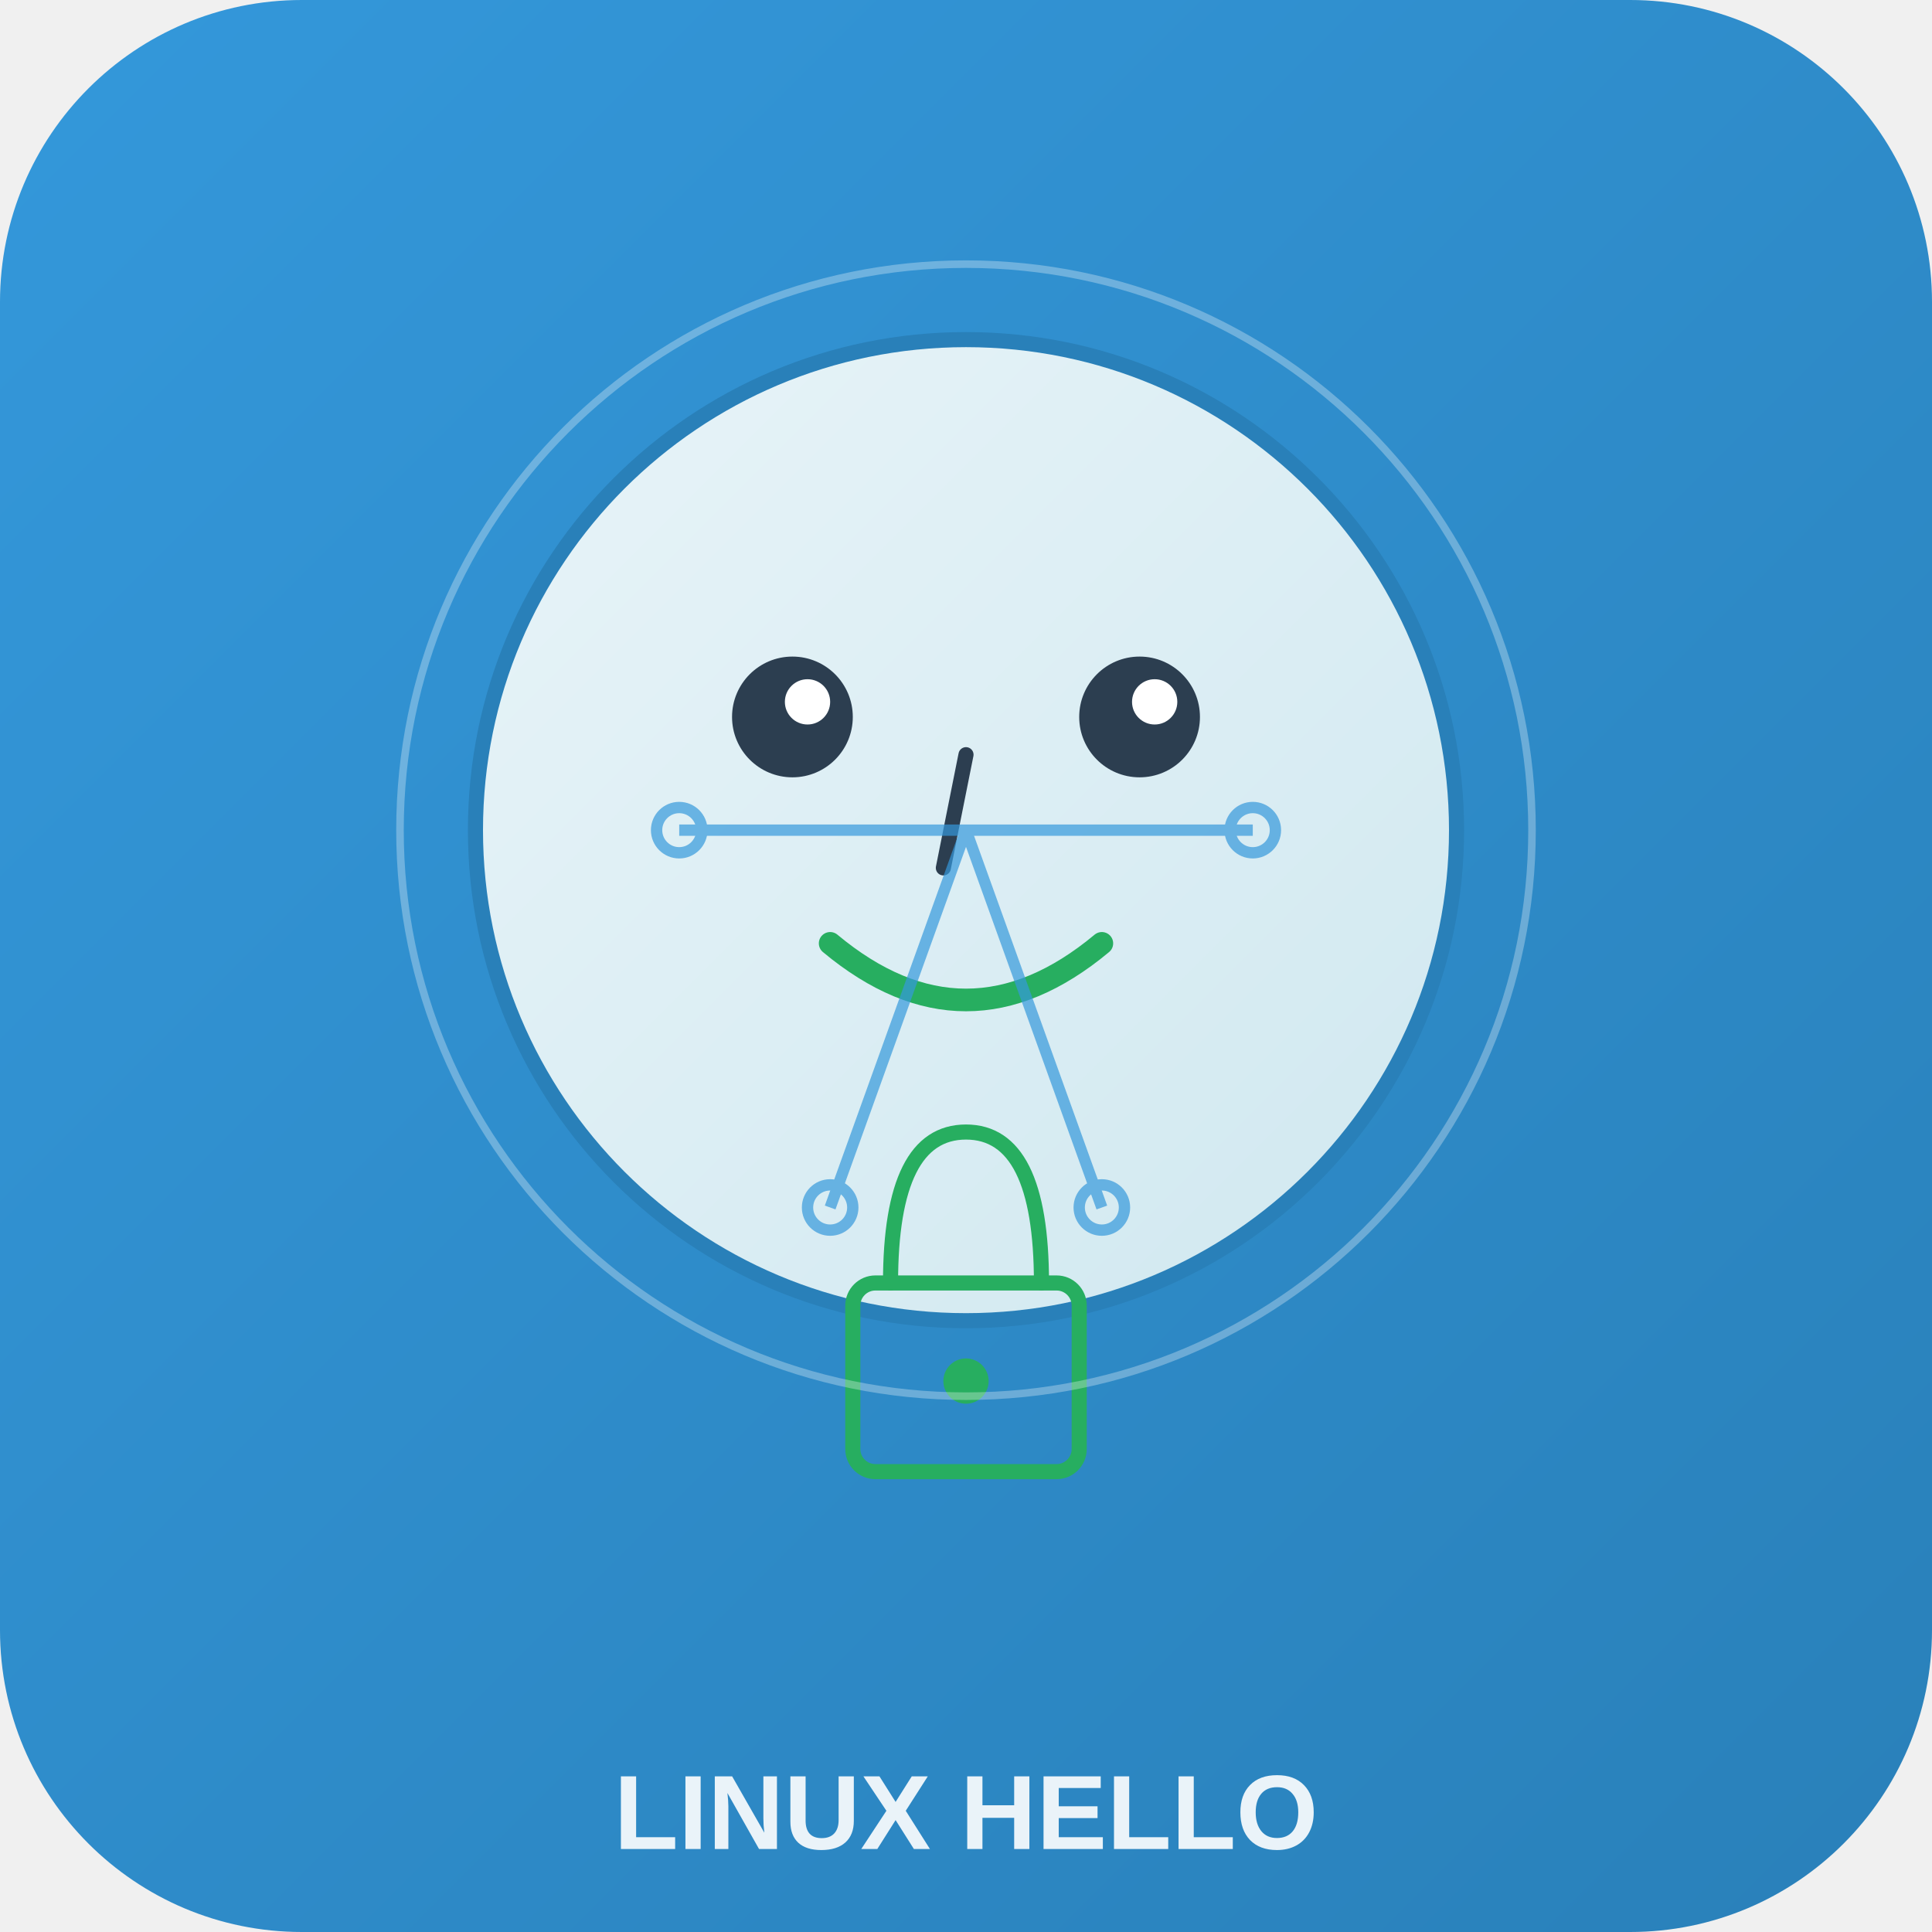
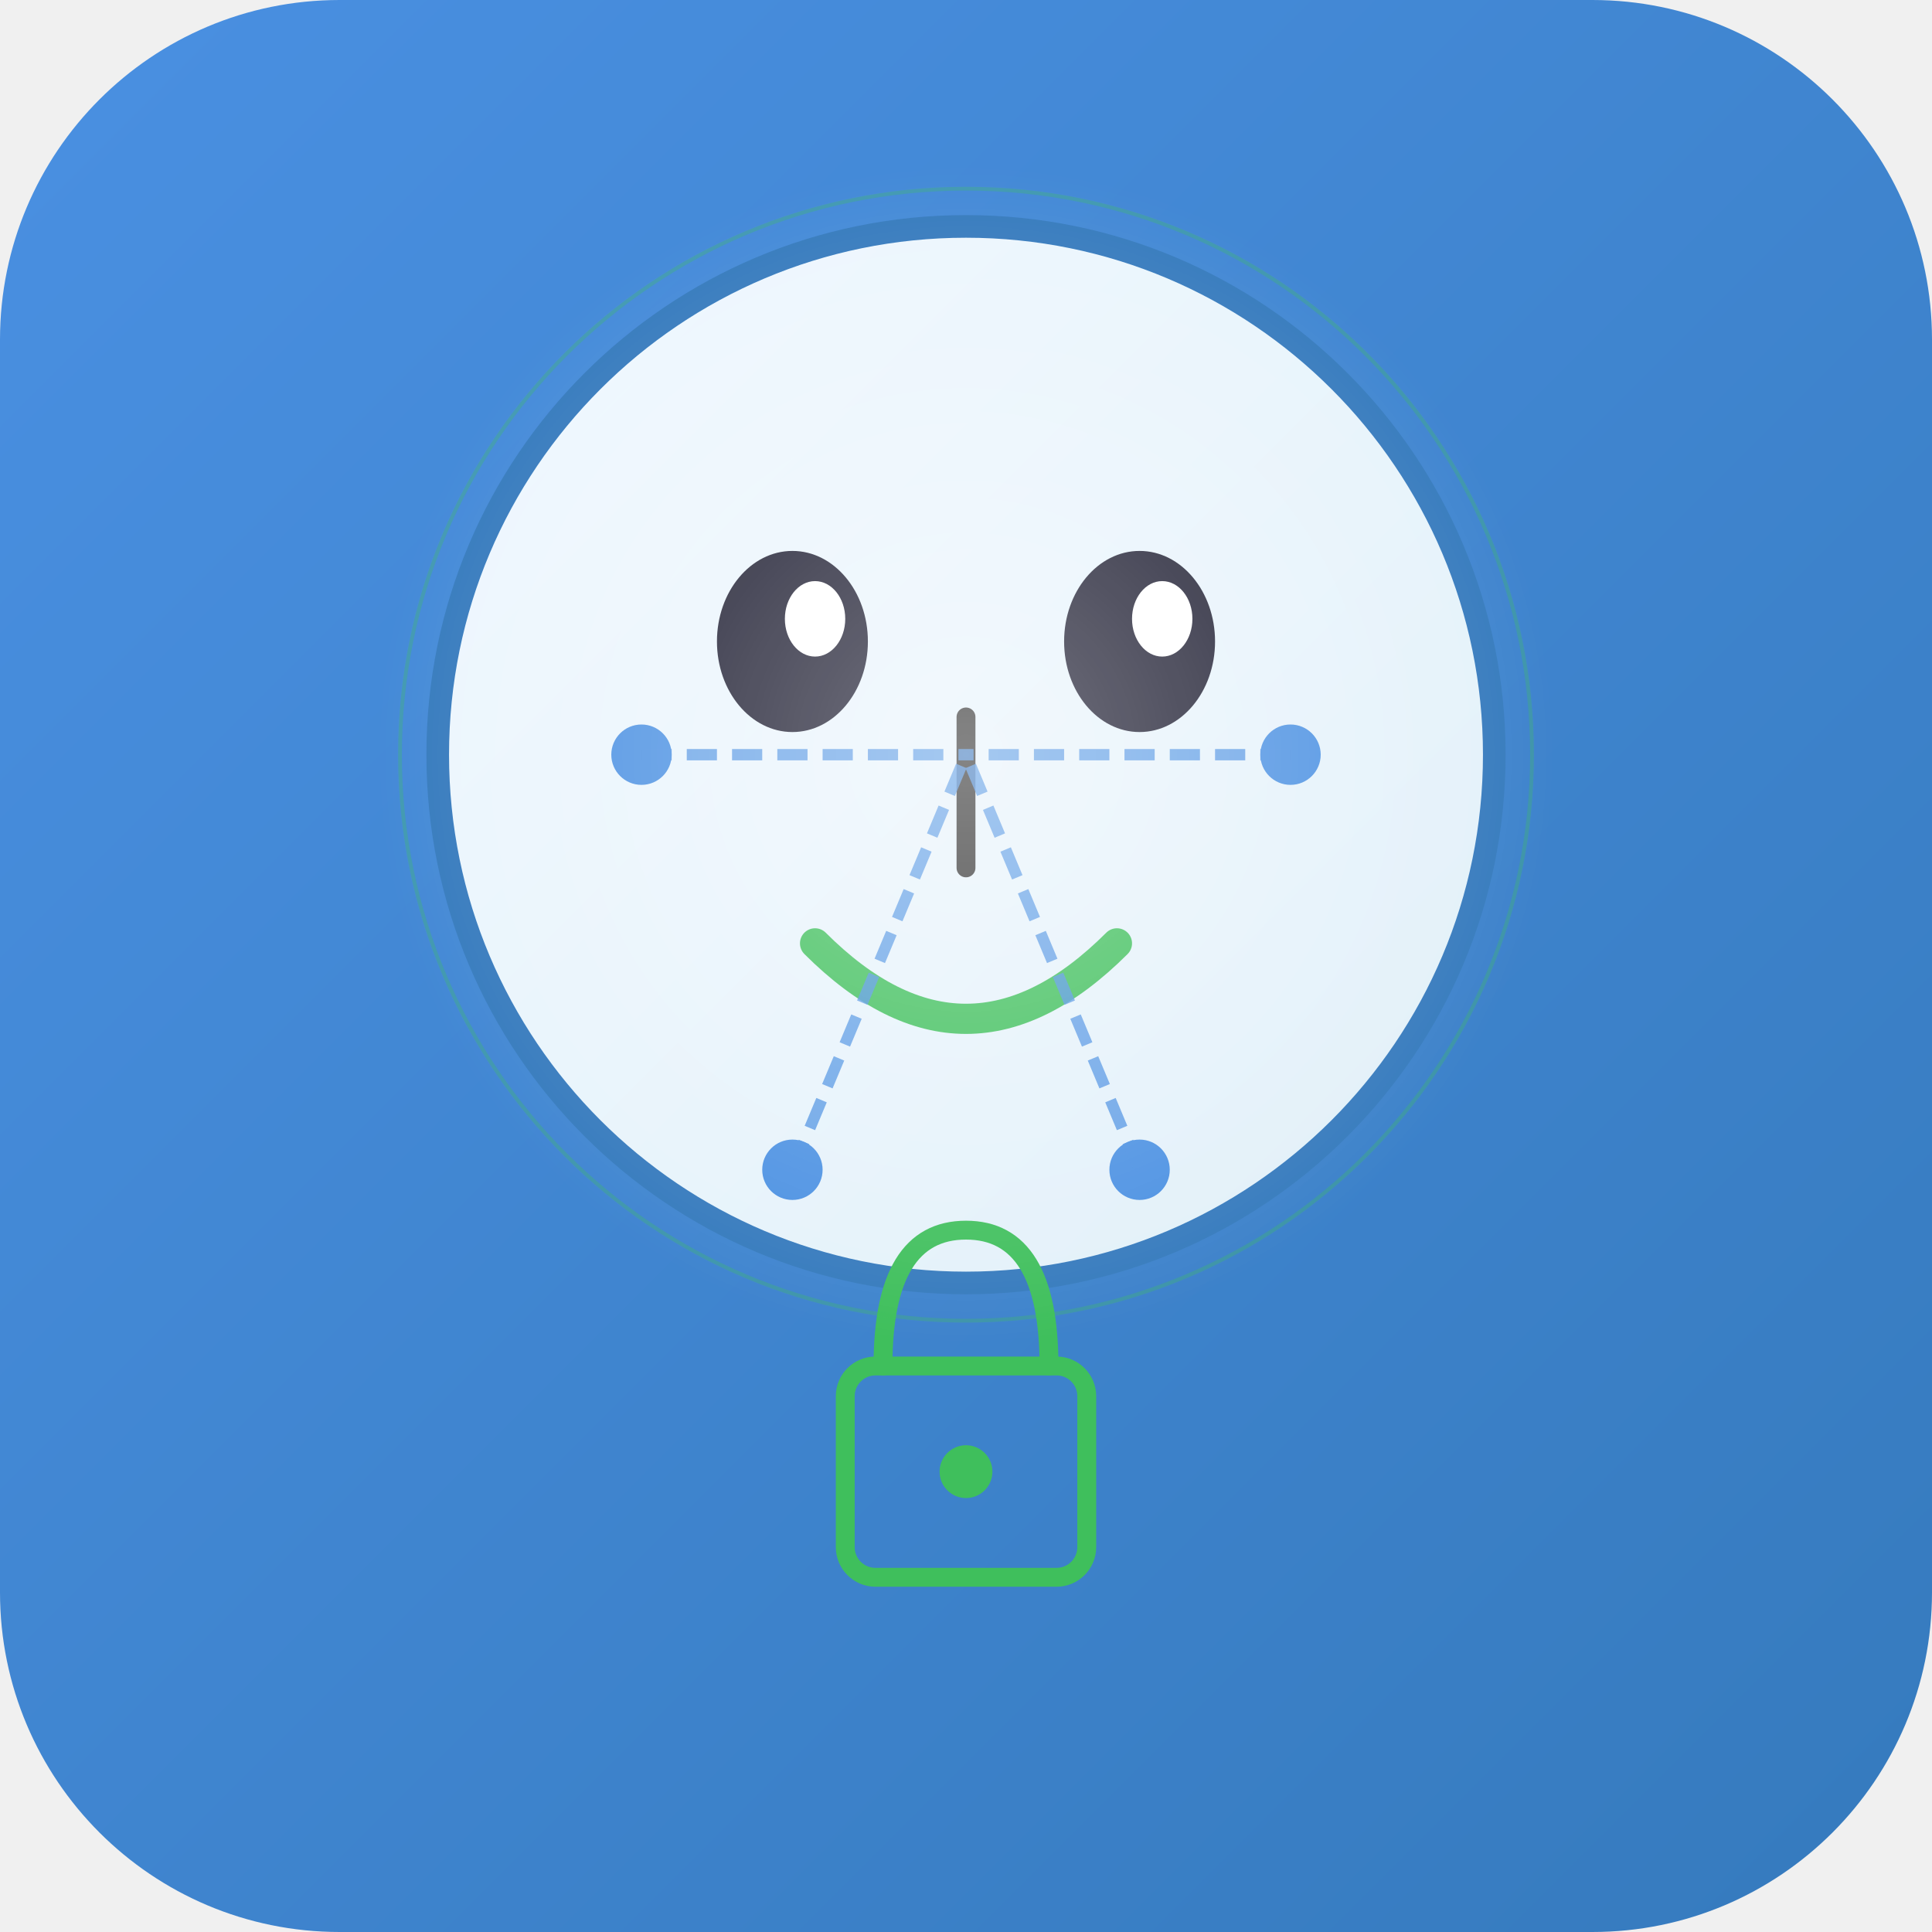
<svg xmlns="http://www.w3.org/2000/svg" width="256" height="256" viewBox="0 0 256 256">
  <defs>
    <linearGradient id="bgGradient" x1="0%" y1="0%" x2="100%" y2="100%">
-       <stop offset="0%" style="stop-color:#3498db;stop-opacity:1" />
-       <stop offset="100%" style="stop-color:#2980b9;stop-opacity:1" />
+       <stop offset="0%" style="stop-color:#4A90E2;stop-opacity:1" />
+       <stop offset="100%" style="stop-color:#357ABD;stop-opacity:1" />
    </linearGradient>
    <linearGradient id="faceGradient" x1="0%" y1="0%" x2="100%" y2="100%">
-       <stop offset="0%" style="stop-color:#e8f4f8;stop-opacity:1" />
-       <stop offset="100%" style="stop-color:#d0e8f0;stop-opacity:1" />
+       <stop offset="0%" style="stop-color:#F0F8FF;stop-opacity:1" />
+       <stop offset="100%" style="stop-color:#E0EFF8;stop-opacity:1" />
    </linearGradient>
+     <radialGradient id="glowGradient" cx="50%" cy="50%" r="50%">
+       <stop offset="0%" style="stop-color:#FFFFFF;stop-opacity:0.4" />
+       <stop offset="100%" style="stop-color:#FFFFFF;stop-opacity:0" />
+     </radialGradient>
  </defs>
-   <rect width="256" height="256" fill="url(#bgGradient)" rx="40" />
-   <circle cx="128" cy="110" r="65" fill="url(#faceGradient)" stroke="#2980b9" stroke-width="2" />
-   <circle cx="105" cy="95" r="8" fill="#2c3e50" />
-   <circle cx="151" cy="95" r="8" fill="#2c3e50" />
-   <circle cx="107" cy="93" r="3" fill="#ffffff" />
-   <circle cx="153" cy="93" r="3" fill="#ffffff" />
-   <path d="M 128 100 L 125 115" stroke="#2c3e50" stroke-width="2" fill="none" stroke-linecap="round" />
-   <path d="M 110 125 Q 128 140 146 125" stroke="#27ae60" stroke-width="3" fill="none" stroke-linecap="round" />
-   <g stroke="#3498db" stroke-width="1.5" fill="none" opacity="0.7">
-     <circle cx="90" cy="110" r="3" />
-     <circle cx="166" cy="110" r="3" />
-     <circle cx="110" cy="160" r="3" />
-     <circle cx="146" cy="160" r="3" />
-     <line x1="90" y1="110" x2="128" y2="110" />
-     <line x1="166" y1="110" x2="128" y2="110" />
-     <line x1="110" y1="160" x2="128" y2="110" />
-     <line x1="146" y1="160" x2="128" y2="110" />
+   <rect width="256" height="256" fill="url(#bgGradient)" rx="45" ry="45" />
+   <circle cx="128" cy="100" r="70" fill="url(#faceGradient)" stroke="#357ABD" stroke-width="3" />
+   <ellipse cx="105" cy="85" rx="10" ry="12" fill="#1A1A2E" />
+   <ellipse cx="151" cy="85" rx="10" ry="12" fill="#1A1A2E" />
+   <ellipse cx="108" cy="82" rx="4" ry="5" fill="#FFFFFF" />
+   <ellipse cx="154" cy="82" rx="4" ry="5" fill="#FFFFFF" />
+   <path d="M 128 95 L 128 115" stroke="#333333" stroke-width="2.5" fill="none" stroke-linecap="round" />
+   <path d="M 108 125 Q 128 145 148 125" stroke="#3FBF5C" stroke-width="4" fill="none" stroke-linecap="round" />
+   <g fill="#4A90E2">
+     <circle cx="85" cy="100" r="4" />
+     <circle cx="171" cy="100" r="4" />
+     <circle cx="105" cy="155" r="4" />
+     <circle cx="151" cy="155" r="4" />
  </g>
-   <g transform="translate(128, 175)">
-     <rect x="-15" y="-5" width="30" height="25" rx="3" fill="none" stroke="#27ae60" stroke-width="2" />
-     <path d="M -10 -5 Q -10 -25 0 -25 Q 10 -25 10 -5" fill="none" stroke="#27ae60" stroke-width="2" stroke-linecap="round" />
-     <circle cx="0" cy="8" r="3" fill="#27ae60" />
+   <g stroke="#4A90E2" stroke-width="1.5" fill="none" stroke-dasharray="4,2" opacity="0.8">
+     <line x1="85" y1="100" x2="128" y2="100" />
+     <line x1="171" y1="100" x2="128" y2="100" />
+     <line x1="105" y1="155" x2="128" y2="100" />
+     <line x1="151" y1="155" x2="128" y2="100" />
  </g>
-   <circle cx="128" cy="110" r="75" fill="none" stroke="#ffffff" stroke-width="1" opacity="0.3" />
-   <text x="128" y="245" font-family="Arial, sans-serif" font-size="14" font-weight="bold" text-anchor="middle" fill="#ffffff" opacity="0.9">
-     LINUX HELLO
-   </text>
+   <g transform="translate(128, 185)">
+     <rect x="-16" y="-4" width="32" height="28" rx="4" fill="none" stroke="#3FBF5C" stroke-width="2.5" />
+     <path d="M -11 -4 Q -11 -22 0 -22 Q 11 -22 11 -4" fill="none" stroke="#3FBF5C" stroke-width="2.5" stroke-linecap="round" />
+     <circle cx="0" cy="10" r="3.5" fill="#3FBF5C" />
+   </g>
+   <circle cx="128" cy="100" r="78" fill="url(#glowGradient)" />
+   <circle cx="128" cy="100" r="75" fill="none" stroke="#3FBF5C" stroke-width="0.5" opacity="0.3" />
</svg>
